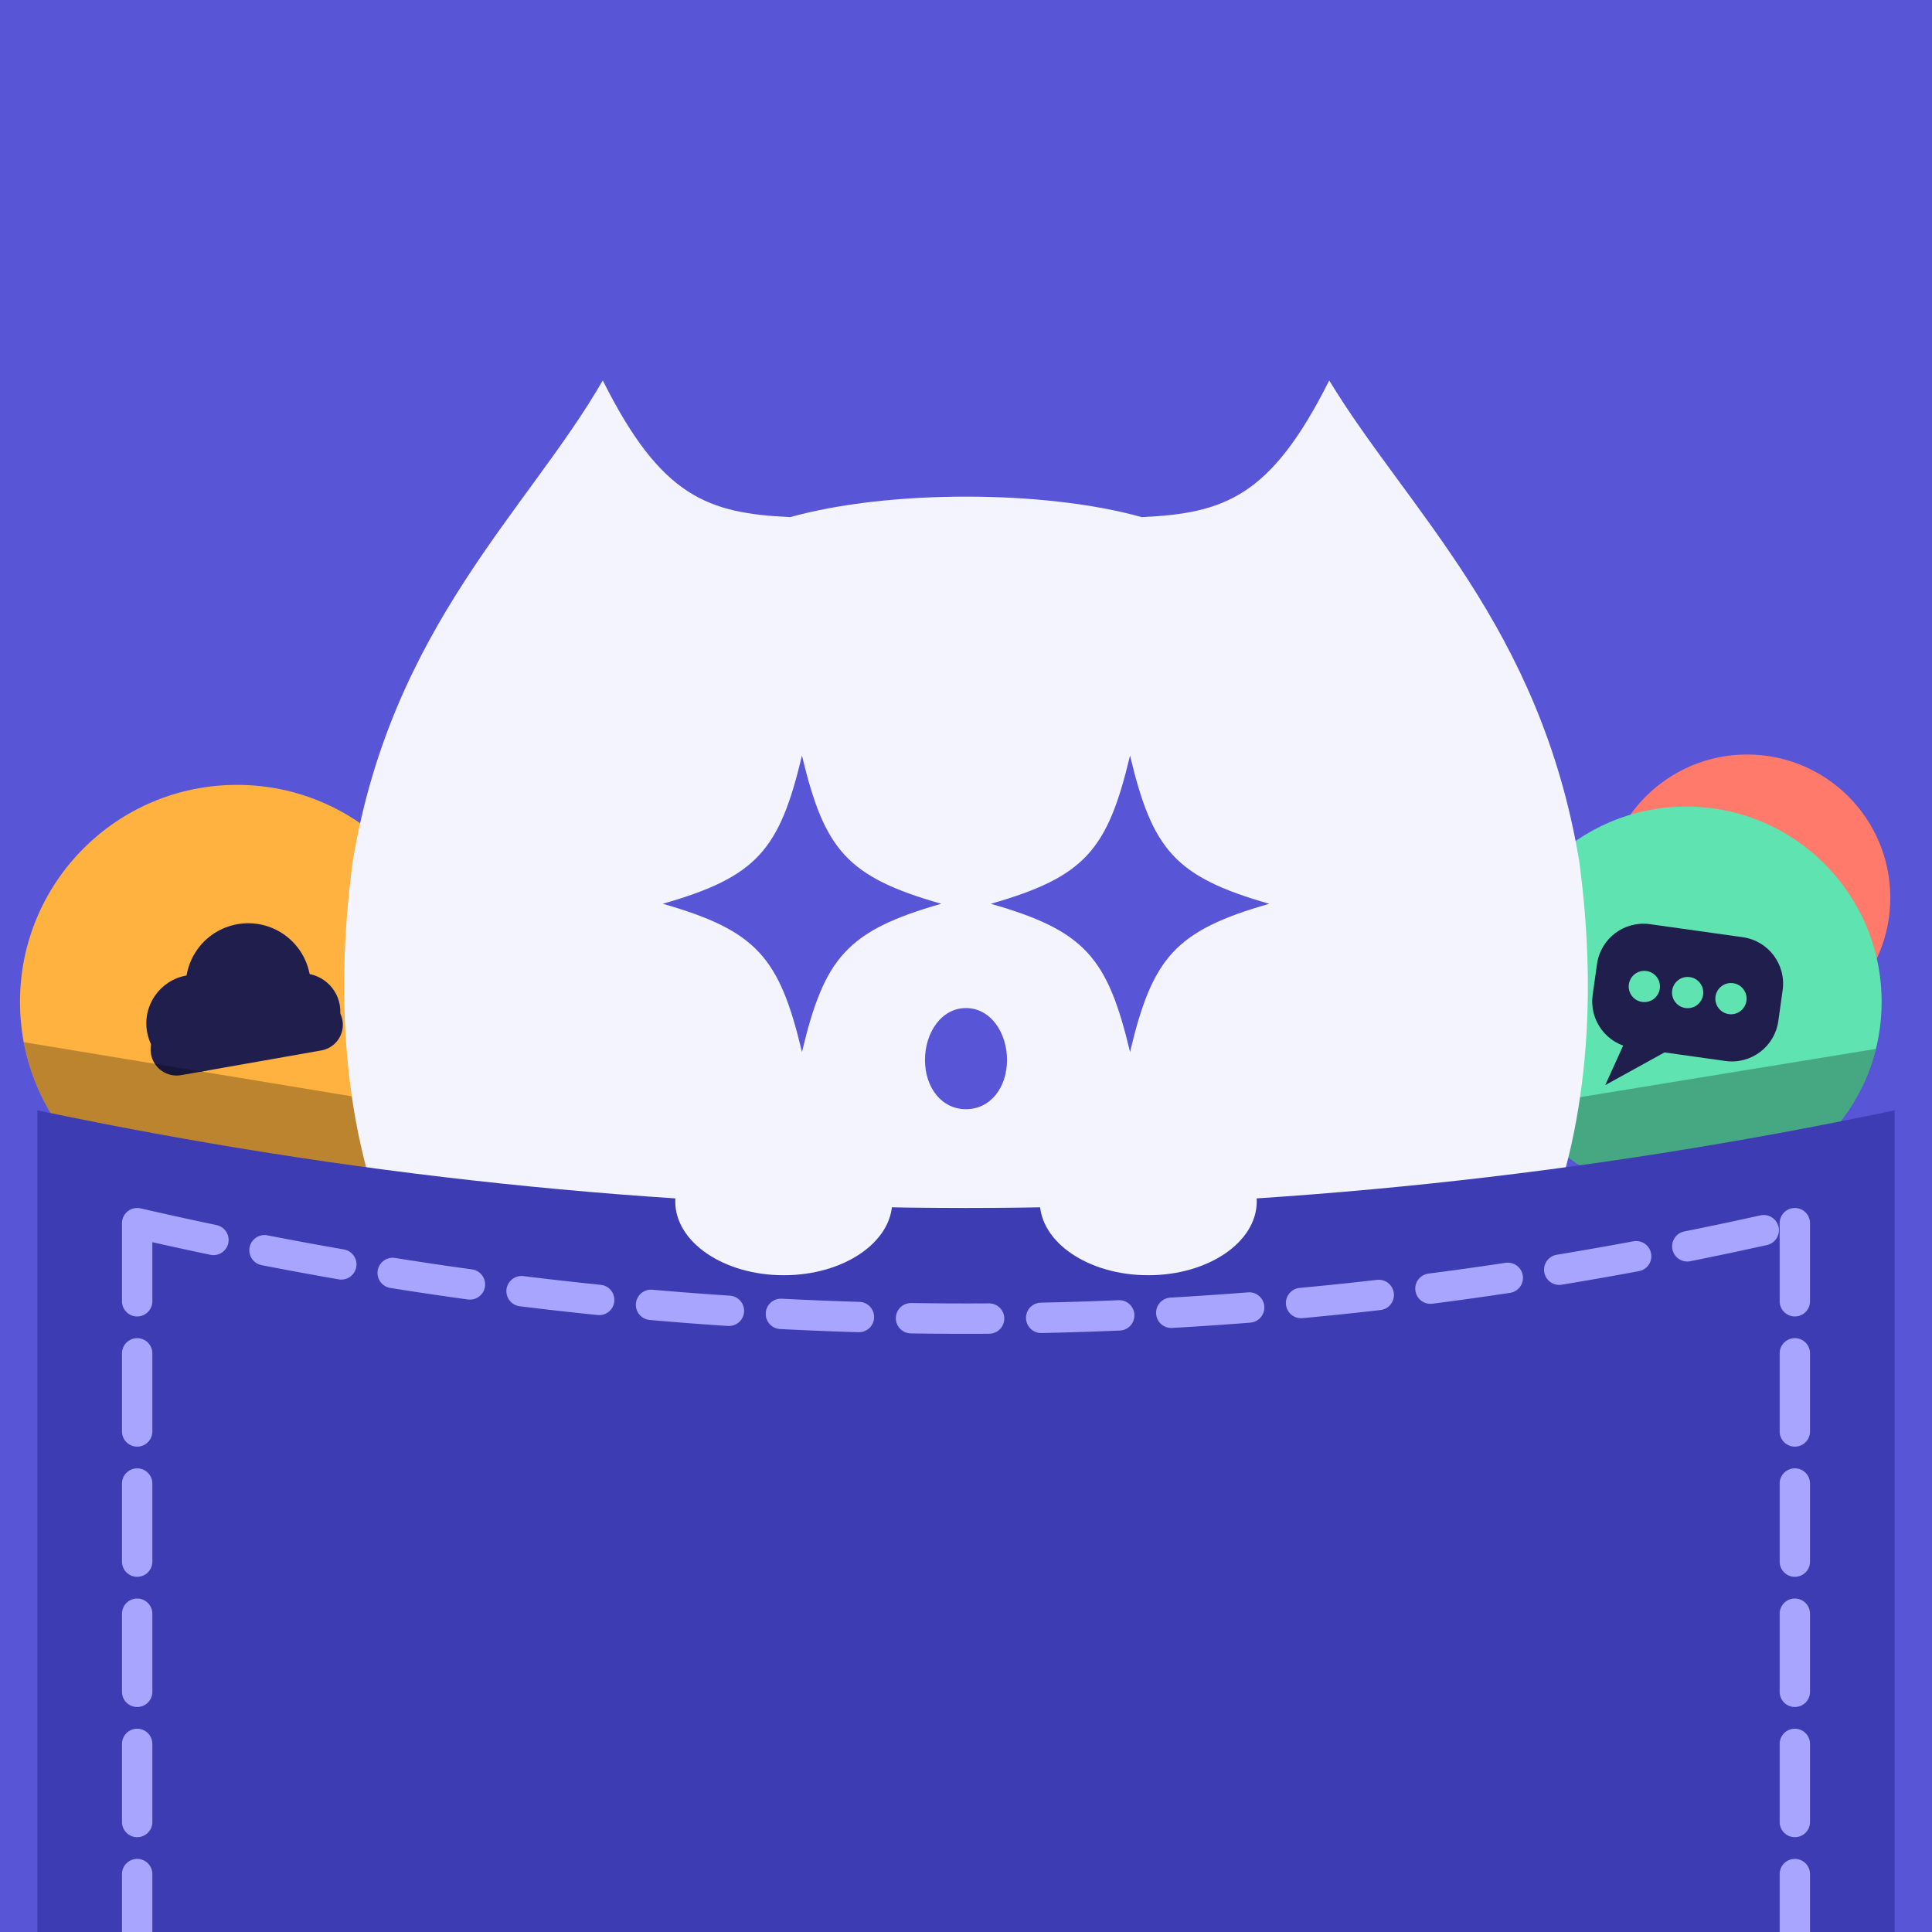
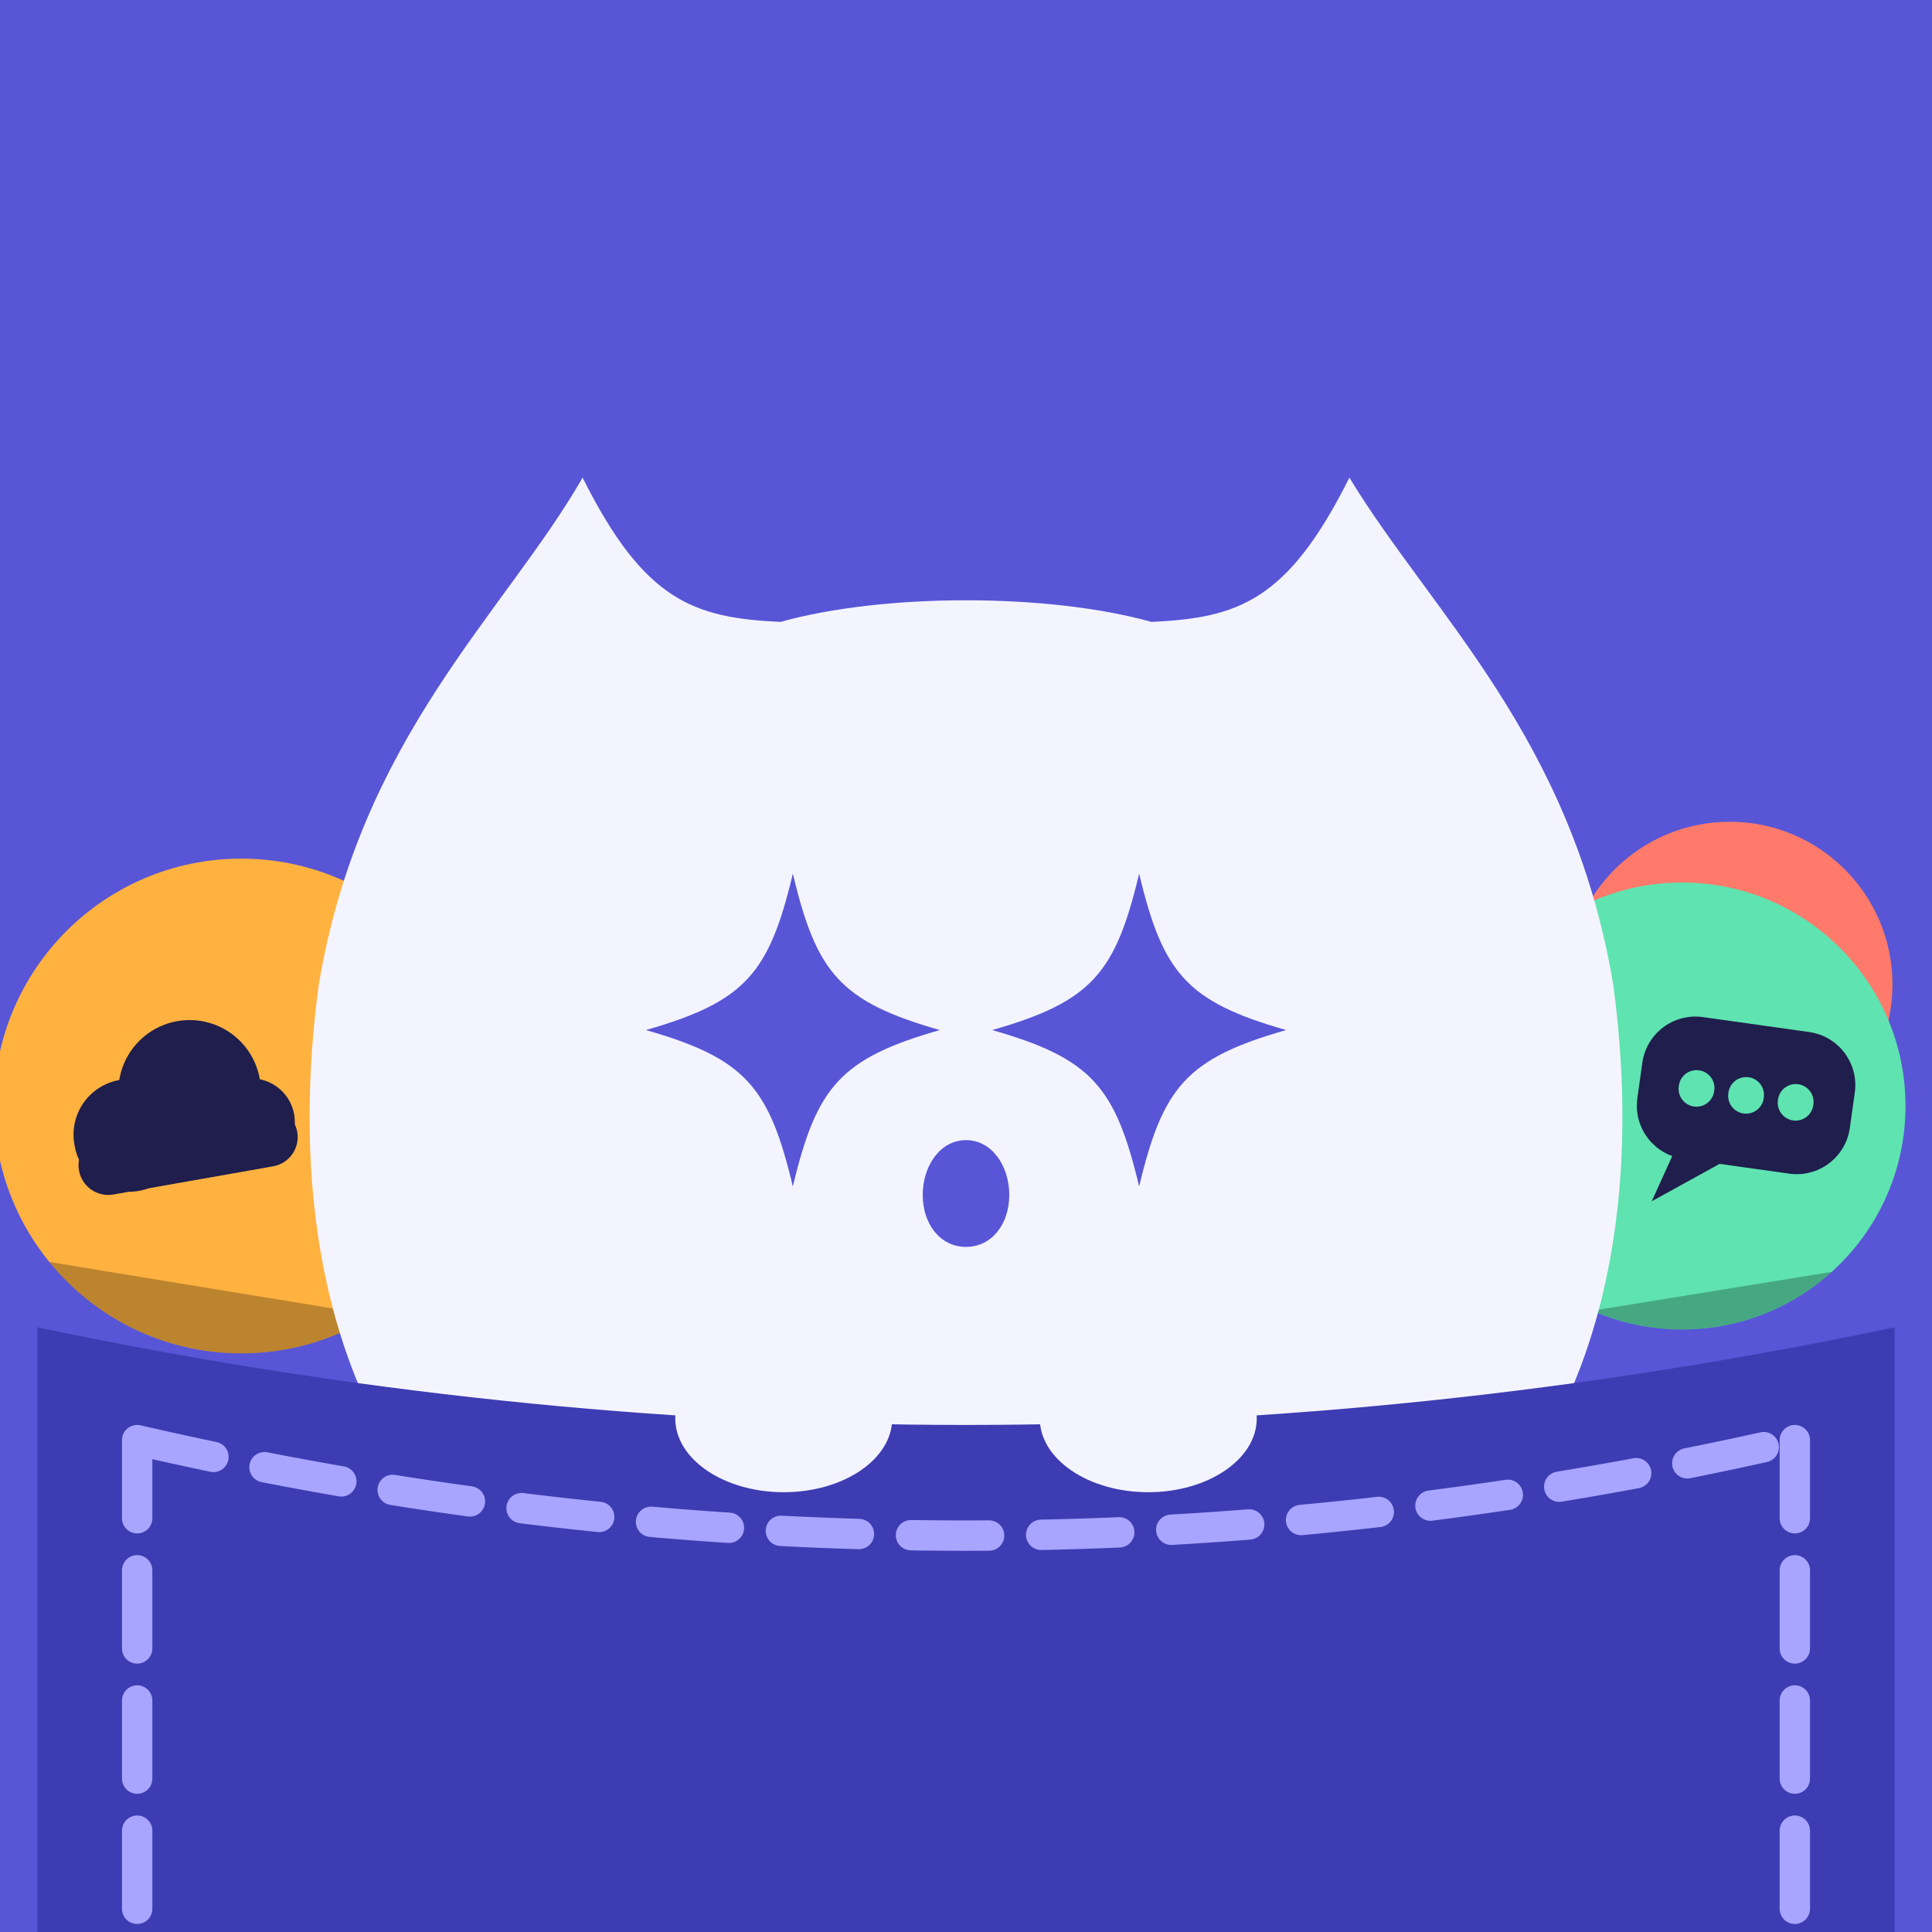
<svg xmlns="http://www.w3.org/2000/svg" viewBox="0 0 1024 1024" width="1024" height="1024">
  <path d="M0 0 L1024 0 L1024 1024 L0 1024 Z" fill="#5856D6" />
-   <path d="M850.1 475.8 A75.9 75.9 0 1 0 1001.9 475.8 A75.9 75.9 0 1 0 850.1 475.8 Z" fill="#FF7A6B" />
-   <path d="M904.82 451.98 L952.92 458.74 L947.18 499.62 L899.08 492.86 Z" fill="#1F1E4D" />
-   <path d="M904.82 451.98 A24.29 8.5 8 1 0 952.92 458.74 A24.29 8.5 8 1 0 904.82 451.98 Z" fill="#1F1E4D" />
-   <path d="M899.08 492.86 A24.29 8.5 8 1 0 947.18 499.62 A24.29 8.5 8 1 0 899.08 492.86 Z" fill="#1F1E4D" />
-   <path d="M902.62 467.61 A24.29 8.5 8 0 0 950.73 474.37" fill="none" stroke="#FF7A6B" stroke-width="4.25" stroke-linecap="round" stroke-linejoin="round" />
-   <path d="M900.77 480.84 A24.29 8.5 8 0 0 948.87 487.6" fill="none" stroke="#FF7A6B" stroke-width="4.25" stroke-linecap="round" stroke-linejoin="round" />
-   <path d="M10.6 531 A115 115 0 1 0 240.6 531 A115 115 0 1 0 10.6 531 Z" fill="#FFB23F" />
-   <path d="M77.95 546.88 A25.76 25.76 -10 1 0 128.69 537.93 A25.76 25.76 -10 1 0 77.95 546.88 Z" fill="#1F1E4D" />
-   <path d="M98.95 528.22 A33.12 33.12 -10 1 0 164.19 516.72 A33.12 33.12 -10 1 0 98.95 528.22 Z" fill="#1F1E4D" />
-   <path d="M140.2 539.64 A20.24 20.24 -10 1 0 180.07 532.61 A20.24 20.24 -10 1 0 140.2 539.64 Z" fill="#1F1E4D" />
-   <path d="M91.22 542.67 L165.52 529.57 A13.8 13.8 -10 0 1 181.5 540.76 L181.5 540.76 A13.8 13.8 -10 0 1 170.31 556.75 L96.02 569.85 A13.8 13.8 -10 0 1 80.03 558.65 L80.03 558.65 A13.8 13.8 -10 0 1 91.22 542.67 Z" fill="#1F1E4D" />
-   <path d="M225.73 587.56 A115 115 0 0 1 12.6 552.38 Z" fill="#000000" fill-opacity="0.26" />
-   <path d="M790.3 531 A103.5 103.5 0 1 0 997.3 531 A103.5 103.5 0 1 0 790.3 531 Z" fill="#5FE3B0" />
-   <path d="M874.5 489.83 L923.7 496.74 A24.84 24.84 8 0 1 944.84 524.8 L942.54 541.19 A24.84 24.84 8 0 1 914.48 562.34 L865.28 555.42 A24.84 24.84 8 0 1 844.14 527.37 L846.45 510.97 A24.84 24.84 8 0 1 874.5 489.83 Z" fill="#1F1E4D" />
-   <path d="M862.93 548.4 L850.81 575.13 L887.06 555.14 Z" fill="#1F1E4D" />
-   <path d="M863.33 521.7 A8.28 8.28 8 1 0 879.73 524.01 A8.28 8.28 8 1 0 863.33 521.7 Z" fill="#5FE3B0" />
-   <path d="M886.29 524.93 A8.28 8.28 8 1 0 902.69 527.23 A8.28 8.28 8 1 0 886.29 524.93 Z" fill="#5FE3B0" />
-   <path d="M909.25 528.15 A8.28 8.28 8 1 0 925.65 530.46 A8.28 8.28 8 1 0 909.25 528.15 Z" fill="#5FE3B0" />
-   <path d="M994.25 555.94 A103.5 103.5 0 0 1 806.48 586.57 Z" fill="#000000" fill-opacity="0.26" />
-   <path d="M319.49 201.64 C350.54 263.74 375.38 272.02 418.85 274.09 C470.6 259.6 553.4 259.6 605.15 274.09 C648.62 272.02 673.46 263.74 704.51 201.64 C745.91 269.95 816.29 332.05 836.99 456.25 C857.69 609.43 810.08 750.19 665.18 791.59 C582.38 814.36 441.62 814.36 358.82 791.59 C213.92 750.19 166.31 609.43 187.01 456.25 C207.71 332.05 280.16 269.95 319.49 201.64 Z M425.06 400.46 C436.96 450.45 448.87 464.74 498.86 479.02 C448.87 493.3 436.96 507.59 425.06 557.58 C413.16 507.59 401.25 493.3 351.26 479.02 C401.25 464.74 413.16 450.45 425.06 400.46 Z M598.94 400.46 C610.84 450.45 622.75 464.74 672.74 479.02 C622.75 493.3 610.84 507.59 598.94 557.58 C587.04 507.59 575.14 493.3 525.14 479.02 C575.14 464.74 587.04 450.45 598.94 400.46 Z M512 534.29 C525.04 534.29 533.74 547.33 533.74 561.82 C533.74 576.31 525.04 587.9 512 587.9 C498.96 587.9 490.26 576.31 490.26 561.82 C490.26 547.33 498.96 534.29 512 534.29 Z" fill="#F4F4FF" fill-rule="evenodd" />
-   <path d="M19.8 588.5 Q512 692 1004.2 588.5 L1004.2 1175 L19.8 1175 Z" fill="#3E3CB2" />
-   <path d="M72.7 648.3 L74.9 648.8 L77.09 649.31 L79.29 649.81 L81.49 650.3 L83.68 650.8 L85.88 651.29 L88.08 651.78 L90.27 652.27 L92.47 652.75 L94.67 653.23 L96.86 653.71 L99.06 654.19 L101.25 654.66 L103.45 655.14 L105.65 655.61 L107.84 656.07 L110.04 656.54 L112.24 657 L113.13 657.19 M140.19 662.65 L140.79 662.77 L142.99 663.2 L145.18 663.62 L147.38 664.04 L149.58 664.46 L151.77 664.88 L153.97 665.29 L156.17 665.7 L158.36 666.11 L160.56 666.52 L162.76 666.92 L164.95 667.32 L167.15 667.72 L169.35 668.11 L171.54 668.51 L173.74 668.9 L175.94 669.29 L178.13 669.67 L180.33 670.06 L180.9 670.16 M208.13 674.69 L208.88 674.81 L211.08 675.16 L213.28 675.5 L215.47 675.85 L217.67 676.19 L219.87 676.52 L222.06 676.86 L224.26 677.19 L226.45 677.52 L228.65 677.85 L230.85 678.17 L233.04 678.5 L235.24 678.82 L237.44 679.13 L239.63 679.45 L241.83 679.76 L244.03 680.07 L246.22 680.38 L248.42 680.68 L249.08 680.77 M276.44 684.35 L276.97 684.42 L279.17 684.69 L281.37 684.95 L283.56 685.22 L285.76 685.48 L287.96 685.74 L290.15 686 L292.35 686.25 L294.55 686.5 L296.74 686.75 L298.94 687 L301.14 687.24 L303.33 687.48 L305.53 687.72 L307.73 687.96 L309.92 688.19 L312.12 688.42 L314.32 688.65 L316.51 688.88 L317.58 688.99 M345.06 691.59 L345.07 691.59 L347.26 691.78 L349.46 691.97 L351.66 692.16 L353.85 692.34 L356.05 692.52 L358.25 692.7 L360.44 692.88 L362.64 693.05 L364.83 693.22 L367.03 693.39 L369.23 693.56 L371.42 693.72 L373.62 693.88 L375.82 694.04 L378.01 694.19 L380.21 694.35 L382.41 694.5 L384.6 694.64 L386.34 694.76 M413.89 696.38 L415.35 696.45 L417.55 696.56 L419.75 696.67 L421.94 696.77 L424.14 696.88 L426.34 696.98 L428.53 697.07 L430.73 697.17 L432.93 697.26 L435.12 697.35 L437.32 697.44 L439.52 697.52 L441.71 697.6 L443.91 697.68 L446.11 697.76 L448.3 697.84 L450.5 697.91 L452.69 697.98 L454.89 698.04 L455.25 698.06 M482.85 698.68 L483.45 698.69 L485.64 698.72 L487.84 698.75 L490.03 698.77 L492.23 698.8 L494.43 698.82 L496.62 698.84 L498.82 698.85 L501.02 698.87 L503.21 698.88 L505.41 698.89 L507.61 698.89 L509.8 698.9 L512 698.9 L514.2 698.9 L516.39 698.89 L518.59 698.89 L520.79 698.88 L522.98 698.87 L524.24 698.86 M551.84 698.48 L553.73 698.44 L555.93 698.39 L558.13 698.34 L560.32 698.29 L562.52 698.23 L564.72 698.17 L566.91 698.11 L569.11 698.04 L571.31 697.98 L573.5 697.91 L575.7 697.84 L577.89 697.76 L580.09 697.68 L582.29 697.6 L584.48 697.52 L586.68 697.44 L588.88 697.35 L591.07 697.26 L593.22 697.17 M620.79 695.8 L621.83 695.74 L624.02 695.61 L626.22 695.48 L628.41 695.35 L630.61 695.21 L632.81 695.07 L635 694.93 L637.2 694.79 L639.4 694.64 L641.59 694.5 L643.79 694.35 L645.99 694.19 L648.18 694.04 L650.38 693.88 L652.58 693.72 L654.77 693.56 L656.97 693.39 L659.17 693.22 L661.36 693.05 L662.09 692.99 M689.59 690.63 L689.92 690.6 L692.11 690.39 L694.31 690.19 L696.51 689.97 L698.7 689.76 L700.9 689.54 L703.1 689.33 L705.29 689.1 L707.49 688.88 L709.68 688.65 L711.88 688.42 L714.08 688.19 L716.27 687.96 L718.47 687.72 L720.67 687.48 L722.86 687.24 L725.06 687 L727.26 686.75 L729.45 686.5 L730.77 686.35 M758.16 683.01 L760.2 682.75 L762.4 682.46 L764.6 682.17 L766.79 681.88 L768.99 681.58 L771.19 681.29 L773.38 680.99 L775.58 680.68 L777.78 680.38 L779.97 680.07 L782.17 679.76 L784.37 679.45 L786.56 679.13 L788.76 678.82 L790.96 678.5 L793.15 678.17 L795.35 677.85 L797.54 677.52 L799.16 677.28 M826.43 672.98 L828.3 672.67 L830.49 672.3 L832.69 671.94 L834.89 671.56 L837.08 671.19 L839.28 670.82 L841.48 670.44 L843.67 670.06 L845.87 669.67 L848.06 669.29 L850.26 668.9 L852.46 668.51 L854.65 668.11 L856.85 667.72 L859.05 667.32 L861.24 666.92 L863.44 666.52 L865.64 666.11 L867.2 665.82 M894.3 660.58 L896.39 660.16 L898.58 659.72 L900.78 659.27 L902.98 658.82 L905.17 658.37 L907.37 657.91 L909.57 657.46 L911.76 657 L913.96 656.54 L916.16 656.07 L918.35 655.61 L920.55 655.14 L922.75 654.66 L924.94 654.19 L927.14 653.71 L929.33 653.23 L931.53 652.75 L933.73 652.27 L934.81 652.03 M72.7 648.3 L72.7 689.7 M72.7 717.3 L72.7 758.7 M72.7 786.3 L72.7 827.7 M72.7 855.3 L72.7 896.7 M72.7 924.3 L72.7 965.7 M72.7 993.3 L72.7 1034.7 M72.7 1062.3 L72.7 1103.7 M951.3 648.3 L951.3 689.7 M951.3 717.3 L951.3 758.7 M951.3 786.3 L951.3 827.7 M951.3 855.3 L951.3 896.7 M951.3 924.3 L951.3 965.7 M951.3 993.3 L951.3 1034.7 M951.3 1062.3 L951.3 1103.7" fill="none" stroke="#A7A5FF" stroke-width="16.1" stroke-linecap="round" stroke-linejoin="round" />
-   <path d="M357.9 636.8 A57.5 39.1 0 1 0 472.9 636.8 A57.5 39.1 0 1 0 357.9 636.8 Z" fill="#F4F4FF" />
-   <path d="M551.1 636.8 A57.5 39.1 0 1 0 666.1 636.8 A57.5 39.1 0 1 0 551.1 636.8 Z" fill="#F4F4FF" />
+   <path d="M830.55 521.8 A86.25 86.25 0 1 0 1003.05 521.8 A86.25 86.25 0 1 0 830.55 521.8 Z" fill="#FF7A6B" />
+   <path d="M892.73 494.73 L947.4 502.41 L940.87 548.87 L886.2 541.19 Z" fill="#1F1E4D" />
+   <path d="M892.73 494.73 A27.6 9.66 8 1 0 947.4 502.41 A27.6 9.66 8 1 0 892.73 494.73 Z" fill="#1F1E4D" />
+   <path d="M886.2 541.19 A27.6 9.66 8 1 0 940.87 548.87 A27.6 9.66 8 1 0 886.2 541.19 Z" fill="#1F1E4D" />
+   <path d="M890.24 512.49 A27.6 9.66 8 0 0 944.9 520.17" fill="none" stroke="#FF7A6B" stroke-width="4.83" stroke-linecap="round" stroke-linejoin="round" />
+   <path d="M888.12 527.52 A27.6 9.66 8 0 0 942.79 535.21" fill="none" stroke="#FF7A6B" stroke-width="4.83" stroke-linecap="round" stroke-linejoin="round" />
+   <path d="M-3.2 586.2 A131.1 131.1 0 1 0 259 586.2 A131.1 131.1 0 1 0 -3.2 586.2 Z" fill="#FFB23F" />
+   <path d="M39.5 606.92 A29.37 29.37 -10 1 0 97.34 596.72 A29.37 29.37 -10 1 0 39.5 606.92 Z" fill="#1F1E4D" />
+   <path d="M63.44 585.66 A37.76 37.76 -10 1 0 137.8 572.55 A37.76 37.76 -10 1 0 63.44 585.66 Z" fill="#1F1E4D" />
+   <path d="M110.46 598.67 A23.07 23.07 -10 1 0 155.91 590.65 A23.07 23.07 -10 1 0 110.46 598.67 Z" fill="#1F1E4D" />
+   <path d="M54.62 602.12 L139.32 587.19 A15.73 15.73 -10 0 1 157.54 599.95 L157.54 599.95 A15.73 15.73 -10 0 1 144.78 618.17 L60.09 633.11 A15.73 15.73 -10 0 1 41.86 620.35 L41.86 620.35 A15.73 15.73 -10 0 1 54.62 602.12 Z" fill="#1F1E4D" />
+   <path d="M197.9 697.05 A131.1 131.1 0 0 1 26.15 668.87 Z" fill="#000000" fill-opacity="0.26" />
+   <path d="M773.05 586.2 A118.45 118.45 0 1 0 1009.95 586.2 A118.45 118.45 0 1 0 773.05 586.2 Z" fill="#5FE3B0" />
+   <path d="M902.58 539.08 L958.88 546.99 A28.43 28.43 8 0 1 983.08 579.1 L980.44 597.87 A28.43 28.43 8 0 1 948.33 622.06 L892.03 614.15 A28.43 28.43 8 0 1 867.84 582.04 L870.47 563.27 A28.43 28.43 8 0 1 902.58 539.08 Z" fill="#1F1E4D" />
+   <path d="M889.33 606.11 L875.46 636.7 L916.96 613.82 Z" fill="#1F1E4D" />
+   <path d="M889.8 575.56 A9.48 9.48 8 1 0 908.57 578.2 A9.48 9.48 8 1 0 889.8 575.56 Z" fill="#5FE3B0" />
+   <path d="M916.07 579.25 A9.48 9.48 8 1 0 934.84 581.89 A9.48 9.48 8 1 0 916.07 579.25 Z" fill="#5FE3B0" />
+   <path d="M942.35 582.94 A9.48 9.48 8 1 0 961.12 585.58 A9.48 9.48 8 1 0 942.35 582.94 Z" fill="#5FE3B0" />
+   <path d="M970.88 674.12 A118.45 118.45 0 0 1 843.97 694.69 Z" fill="#000000" fill-opacity="0.26" />
+   <path d="M308.8 253.16 C341.57 318.71 367.79 327.45 413.68 329.63 C468.3 314.34 555.7 314.34 610.33 329.63 C656.21 327.45 682.43 318.71 715.21 253.16 C758.91 325.26 833.19 390.81 855.04 521.91 C876.89 683.61 826.64 832.18 673.69 875.88 C586.29 899.92 437.71 899.92 350.31 875.88 C197.36 832.18 147.11 683.61 168.96 521.91 C190.81 390.81 267.28 325.26 308.8 253.16 Z M420.23 463.03 C432.79 515.8 445.36 530.87 498.13 545.95 C445.36 561.03 432.79 576.1 420.23 628.87 C407.67 576.1 395.1 561.03 342.33 545.95 C395.1 530.87 407.67 515.8 420.23 463.03 Z M603.77 463.03 C616.33 515.8 628.9 530.87 681.67 545.95 C628.9 561.03 616.33 576.1 603.77 628.87 C591.21 576.1 578.64 561.03 525.87 545.95 C578.64 530.87 591.21 515.8 603.77 463.03 Z M512 604.29 C525.77 604.29 534.94 618.05 534.94 633.35 C534.94 648.64 525.77 660.88 512 660.88 C498.23 660.88 489.06 648.64 489.06 633.35 C489.06 618.05 498.23 604.29 512 604.29 Z" fill="#F4F4FF" fill-rule="evenodd" />
+   <path d="M19.8 703.5 Q512 807 1004.2 703.5 L1004.2 1175 L19.8 1175 Z" fill="#3E3CB2" />
+   <path d="M72.7 763.3 L74.9 763.8 L77.09 764.31 L79.29 764.81 L81.49 765.3 L83.68 765.8 L85.88 766.29 L88.08 766.78 L90.27 767.27 L92.47 767.75 L94.67 768.23 L96.86 768.71 L99.06 769.19 L101.25 769.66 L103.45 770.14 L105.65 770.61 L107.84 771.07 L110.04 771.54 L112.24 772 L113.13 772.19 M140.19 777.65 L140.79 777.77 L142.99 778.2 L145.18 778.62 L147.38 779.04 L149.58 779.46 L151.77 779.88 L153.97 780.29 L156.17 780.7 L158.36 781.11 L160.56 781.52 L162.76 781.92 L164.95 782.32 L167.15 782.72 L169.35 783.11 L171.54 783.51 L173.74 783.9 L175.94 784.29 L178.13 784.67 L180.33 785.06 L180.9 785.16 M208.13 789.69 L208.88 789.81 L211.08 790.16 L213.28 790.5 L215.47 790.85 L217.67 791.19 L219.87 791.52 L222.06 791.86 L224.26 792.19 L226.45 792.52 L228.65 792.85 L230.85 793.17 L233.04 793.5 L235.24 793.82 L237.44 794.13 L239.63 794.45 L241.83 794.76 L244.03 795.07 L246.22 795.38 L248.42 795.68 L249.08 795.77 M276.44 799.35 L276.97 799.42 L279.17 799.69 L281.37 799.95 L283.56 800.22 L285.76 800.48 L287.96 800.74 L290.15 801 L292.35 801.25 L294.55 801.5 L296.74 801.75 L298.94 802 L301.14 802.24 L303.33 802.48 L305.53 802.72 L307.73 802.96 L309.92 803.19 L312.12 803.42 L314.32 803.65 L316.51 803.88 L317.58 803.99 M345.06 806.59 L345.07 806.59 L347.26 806.78 L349.46 806.97 L351.66 807.16 L353.85 807.34 L356.05 807.52 L358.25 807.7 L360.44 807.88 L362.64 808.05 L364.83 808.22 L367.03 808.39 L369.23 808.56 L371.42 808.72 L373.62 808.88 L375.82 809.04 L378.01 809.19 L380.21 809.35 L382.41 809.5 L384.6 809.64 L386.34 809.76 M413.89 811.38 L415.35 811.45 L417.55 811.56 L419.75 811.67 L421.94 811.77 L424.14 811.88 L426.34 811.98 L428.53 812.07 L430.73 812.17 L432.93 812.26 L435.12 812.35 L437.32 812.44 L439.52 812.52 L441.71 812.6 L443.91 812.68 L446.11 812.76 L448.3 812.84 L450.5 812.91 L452.69 812.98 L454.89 813.04 L455.25 813.06 M482.85 813.68 L483.45 813.69 L485.64 813.72 L487.84 813.75 L490.03 813.77 L492.23 813.8 L494.43 813.82 L496.62 813.84 L498.82 813.85 L501.02 813.87 L503.21 813.88 L505.41 813.89 L507.61 813.89 L509.8 813.9 L512 813.9 L514.2 813.9 L516.39 813.89 L518.59 813.89 L520.79 813.88 L522.98 813.87 L524.24 813.86 M551.84 813.48 L553.73 813.44 L555.93 813.39 L558.13 813.34 L560.32 813.29 L562.52 813.23 L564.72 813.17 L566.91 813.11 L569.11 813.04 L571.31 812.98 L573.5 812.91 L575.7 812.84 L577.89 812.76 L580.09 812.68 L582.29 812.6 L584.48 812.52 L586.68 812.44 L588.88 812.35 L591.07 812.26 L593.22 812.17 M620.79 810.8 L621.83 810.74 L624.02 810.61 L626.22 810.48 L628.41 810.35 L630.61 810.21 L632.81 810.07 L635 809.93 L637.2 809.79 L639.4 809.64 L641.59 809.5 L643.79 809.35 L645.99 809.19 L648.18 809.04 L650.38 808.88 L652.58 808.72 L654.77 808.56 L656.97 808.39 L659.17 808.22 L661.36 808.05 L662.09 807.99 M689.59 805.63 L689.92 805.6 L692.11 805.39 L694.31 805.19 L696.51 804.97 L698.7 804.76 L700.9 804.54 L703.1 804.33 L705.29 804.1 L707.49 803.88 L709.68 803.65 L711.88 803.42 L714.08 803.19 L716.27 802.96 L718.47 802.72 L720.67 802.48 L722.86 802.24 L725.06 802 L727.26 801.75 L729.45 801.5 L730.77 801.35 M758.16 798.01 L760.2 797.75 L762.4 797.46 L764.6 797.17 L766.79 796.88 L768.99 796.58 L771.19 796.29 L773.38 795.99 L775.58 795.68 L777.78 795.38 L779.97 795.07 L782.17 794.76 L784.37 794.45 L786.56 794.13 L788.76 793.82 L790.96 793.5 L793.15 793.17 L795.35 792.85 L797.54 792.52 L799.16 792.28 M826.43 787.98 L828.3 787.67 L830.49 787.3 L832.69 786.94 L834.89 786.56 L837.08 786.19 L839.28 785.82 L841.48 785.44 L843.67 785.06 L845.87 784.67 L848.06 784.29 L850.26 783.9 L852.46 783.51 L854.65 783.11 L856.85 782.72 L859.05 782.32 L861.24 781.92 L863.44 781.52 L865.64 781.11 L867.2 780.82 M894.3 775.58 L896.39 775.16 L898.58 774.72 L900.78 774.27 L902.98 773.82 L905.17 773.37 L907.37 772.91 L909.57 772.46 L911.76 772 L913.96 771.54 L916.16 771.07 L918.35 770.61 L920.55 770.14 L922.75 769.66 L924.94 769.19 L927.14 768.71 L929.33 768.23 L931.53 767.75 L933.73 767.27 L934.81 767.03 M72.7 763.3 L72.7 804.7 M72.7 832.3 L72.7 873.7 M72.7 901.3 L72.7 942.7 M72.7 970.3 L72.7 1011.7 M72.7 1039.3 L72.7 1080.7 M72.7 1108.3 L72.7 1129 M951.3 763.3 L951.3 804.7 M951.3 832.3 L951.3 873.7 M951.3 901.3 L951.3 942.7 M951.3 970.3 L951.3 1011.7 M951.3 1039.3 L951.3 1080.7 M951.3 1108.3 L951.3 1129" fill="none" stroke="#A7A5FF" stroke-width="16.1" stroke-linecap="round" stroke-linejoin="round" />
+   <path d="M357.9 751.8 A57.5 39.1 0 1 0 472.9 751.8 A57.5 39.1 0 1 0 357.9 751.8 Z" fill="#F4F4FF" />
+   <path d="M551.1 751.8 A57.5 39.1 0 1 0 666.1 751.8 A57.5 39.1 0 1 0 551.1 751.8 Z" fill="#F4F4FF" />
</svg>
